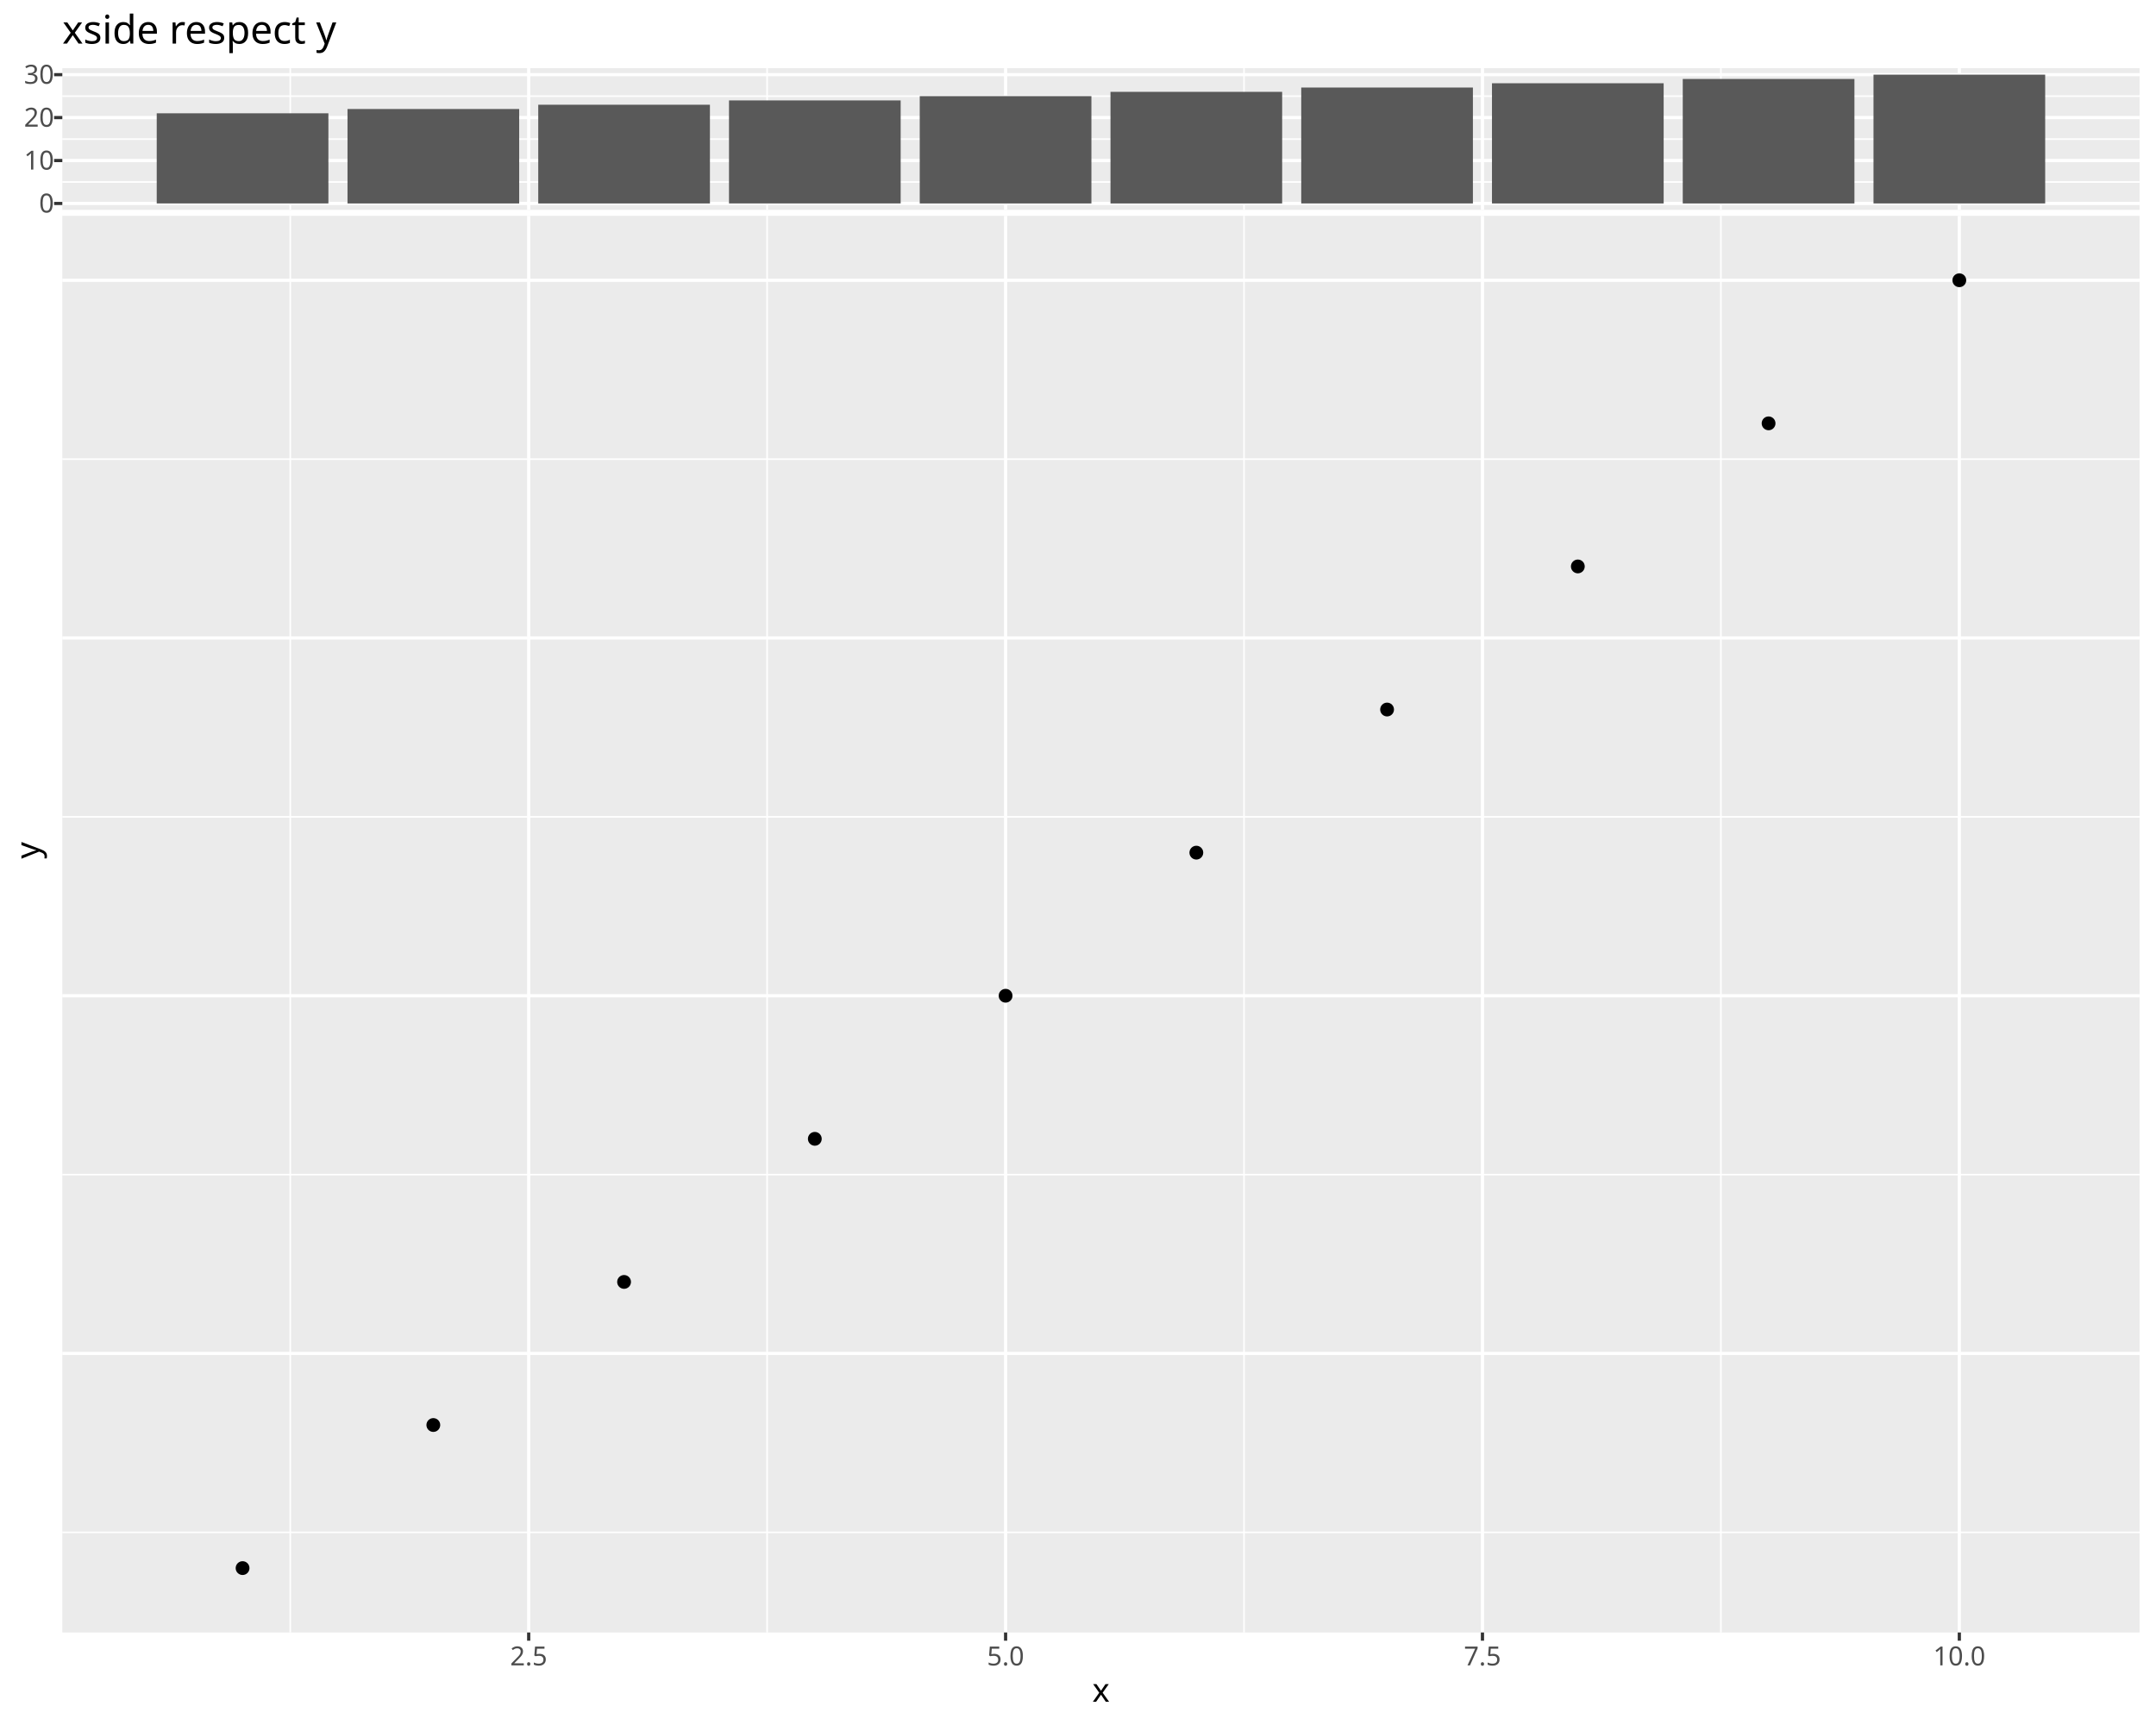
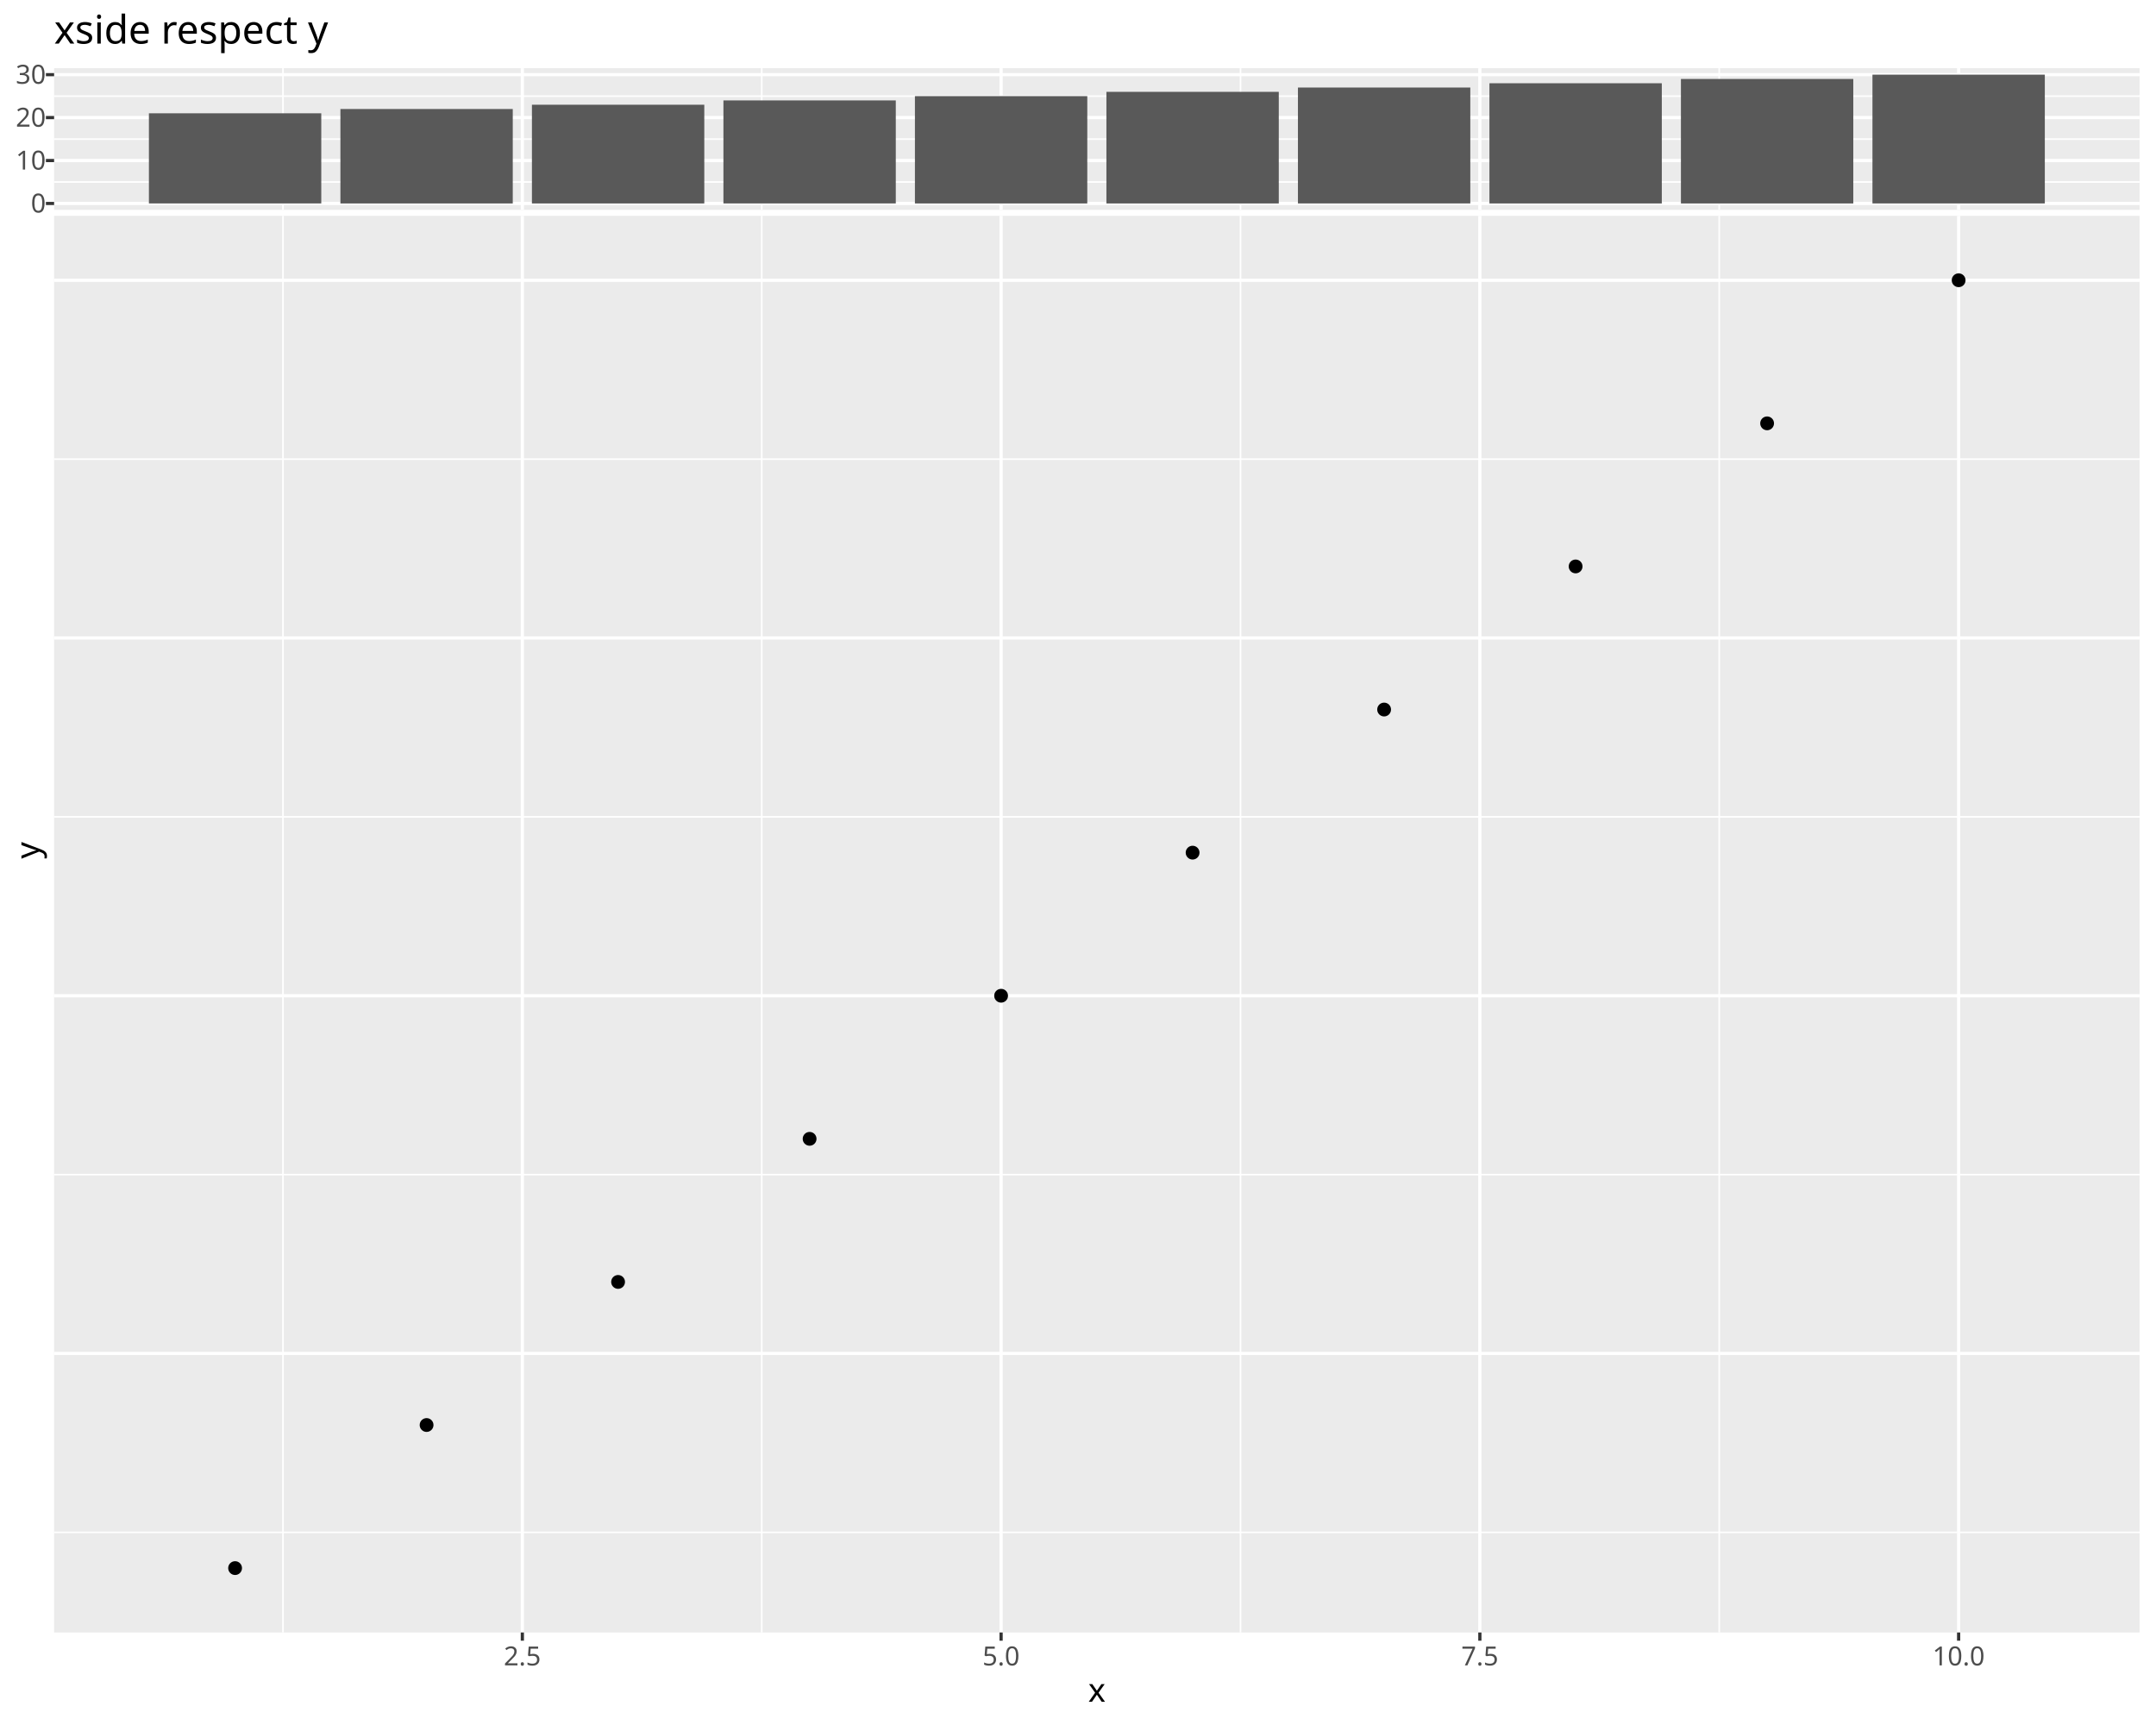
<svg xmlns="http://www.w3.org/2000/svg" class="svglite" data-engine-version="2.0" width="720.00pt" height="576.00pt" viewBox="0 0 720.00 576.00">
  <defs>
    <style type="text/css">
    .svglite line, .svglite polyline, .svglite polygon, .svglite path, .svglite rect, .svglite circle {
      fill: none;
      stroke: #000000;
      stroke-linecap: round;
      stroke-linejoin: round;
      stroke-miterlimit: 10.00;
    }
  </style>
  </defs>
  <rect width="100%" height="100%" style="stroke: none; fill: #FFFFFF;" />
  <defs>
    <clipPath id="cpMC4wMHw3MjAuMDB8MC4wMHw1NzYuMDA=">
      <rect x="0.00" y="0.00" width="720.00" height="576.00" />
    </clipPath>
  </defs>
  <g clip-path="url(#cpMC4wMHw3MjAuMDB8MC4wMHw1NzYuMDA=)">
    <rect x="0.00" y="0.00" width="720.00" height="576.00" style="stroke-width: 1.07; stroke: #FFFFFF; fill: #FFFFFF;" />
  </g>
  <defs>
-     <clipPath id="cpMjAuODF8NzE0LjUyfDIyLjc4fDcwLjA5">
-       <rect x="20.81" y="22.78" width="693.71" height="47.30" />
+     <clipPath id="cpMTguMDd8NzE0LjUyfDIyLjc4fDcwLjA5">
+       <rect x="18.07" y="22.78" width="696.45" height="47.30" />
    </clipPath>
  </defs>
-   <g clip-path="url(#cpMjAuODF8NzE0LjUyfDIyLjc4fDcwLjA5)">
-     <rect x="20.81" y="22.78" width="693.71" height="47.30" style="stroke-width: 1.07; stroke: none; fill: #EBEBEB;" />
-     <polyline points="20.81,60.77 714.52,60.77 " style="stroke-width: 0.53; stroke: #FFFFFF; stroke-linecap: butt;" />
-     <polyline points="20.81,46.44 714.52,46.44 " style="stroke-width: 0.53; stroke: #FFFFFF; stroke-linecap: butt;" />
-     <polyline points="20.81,32.10 714.52,32.10 " style="stroke-width: 0.53; stroke: #FFFFFF; stroke-linecap: butt;" />
-     <polyline points="96.94,70.09 96.94,22.78 " style="stroke-width: 0.53; stroke: #FFFFFF; stroke-linecap: butt;" />
-     <polyline points="256.19,70.09 256.19,22.78 " style="stroke-width: 0.53; stroke: #FFFFFF; stroke-linecap: butt;" />
-     <polyline points="415.44,70.09 415.44,22.78 " style="stroke-width: 0.53; stroke: #FFFFFF; stroke-linecap: butt;" />
-     <polyline points="574.70,70.09 574.70,22.78 " style="stroke-width: 0.53; stroke: #FFFFFF; stroke-linecap: butt;" />
-     <polyline points="20.81,67.94 714.52,67.94 " style="stroke-width: 1.07; stroke: #FFFFFF; stroke-linecap: butt;" />
-     <polyline points="20.81,53.60 714.52,53.60 " style="stroke-width: 1.07; stroke: #FFFFFF; stroke-linecap: butt;" />
-     <polyline points="20.81,39.27 714.52,39.27 " style="stroke-width: 1.07; stroke: #FFFFFF; stroke-linecap: butt;" />
-     <polyline points="20.81,24.93 714.52,24.93 " style="stroke-width: 1.07; stroke: #FFFFFF; stroke-linecap: butt;" />
-     <polyline points="176.56,70.09 176.56,22.78 " style="stroke-width: 1.07; stroke: #FFFFFF; stroke-linecap: butt;" />
-     <polyline points="335.82,70.09 335.82,22.78 " style="stroke-width: 1.07; stroke: #FFFFFF; stroke-linecap: butt;" />
-     <polyline points="495.07,70.09 495.07,22.78 " style="stroke-width: 1.07; stroke: #FFFFFF; stroke-linecap: butt;" />
-     <polyline points="654.32,70.09 654.32,22.78 " style="stroke-width: 1.07; stroke: #FFFFFF; stroke-linecap: butt;" />
-     <rect x="52.34" y="37.83" width="57.33" height="30.10" style="stroke-width: 1.07; stroke: none; stroke-linecap: butt; stroke-linejoin: miter; fill: #595959;" />
-     <rect x="116.05" y="36.40" width="57.33" height="31.54" style="stroke-width: 1.07; stroke: none; stroke-linecap: butt; stroke-linejoin: miter; fill: #595959;" />
-     <rect x="179.75" y="34.97" width="57.33" height="32.97" style="stroke-width: 1.07; stroke: none; stroke-linecap: butt; stroke-linejoin: miter; fill: #595959;" />
-     <rect x="243.45" y="33.53" width="57.33" height="34.40" style="stroke-width: 1.07; stroke: none; stroke-linecap: butt; stroke-linejoin: miter; fill: #595959;" />
-     <rect x="307.15" y="32.10" width="57.33" height="35.84" style="stroke-width: 1.07; stroke: none; stroke-linecap: butt; stroke-linejoin: miter; fill: #595959;" />
-     <rect x="370.85" y="30.67" width="57.33" height="37.27" style="stroke-width: 1.07; stroke: none; stroke-linecap: butt; stroke-linejoin: miter; fill: #595959;" />
-     <rect x="434.55" y="29.23" width="57.33" height="38.70" style="stroke-width: 1.07; stroke: none; stroke-linecap: butt; stroke-linejoin: miter; fill: #595959;" />
-     <rect x="498.25" y="27.80" width="57.33" height="40.14" style="stroke-width: 1.07; stroke: none; stroke-linecap: butt; stroke-linejoin: miter; fill: #595959;" />
-     <rect x="561.96" y="26.37" width="57.33" height="41.57" style="stroke-width: 1.07; stroke: none; stroke-linecap: butt; stroke-linejoin: miter; fill: #595959;" />
-     <rect x="625.66" y="24.93" width="57.33" height="43.00" style="stroke-width: 1.07; stroke: none; stroke-linecap: butt; stroke-linejoin: miter; fill: #595959;" />
+   <g clip-path="url(#cpMTguMDd8NzE0LjUyfDIyLjc4fDcwLjA5)">
+     <rect x="18.07" y="22.78" width="696.45" height="47.30" style="stroke-width: 1.07; stroke: none; fill: #EBEBEB;" />
+     <polyline points="18.07,60.77 714.52,60.77 " style="stroke-width: 0.53; stroke: #FFFFFF; stroke-linecap: butt;" />
+     <polyline points="18.07,46.44 714.52,46.44 " style="stroke-width: 0.53; stroke: #FFFFFF; stroke-linecap: butt;" />
+     <polyline points="18.07,32.10 714.52,32.10 " style="stroke-width: 0.53; stroke: #FFFFFF; stroke-linecap: butt;" />
+     <polyline points="94.50,70.09 94.50,22.78 " style="stroke-width: 0.53; stroke: #FFFFFF; stroke-linecap: butt;" />
+     <polyline points="254.38,70.09 254.38,22.78 " style="stroke-width: 0.53; stroke: #FFFFFF; stroke-linecap: butt;" />
+     <polyline points="414.26,70.09 414.26,22.78 " style="stroke-width: 0.53; stroke: #FFFFFF; stroke-linecap: butt;" />
+     <polyline points="574.14,70.09 574.14,22.78 " style="stroke-width: 0.53; stroke: #FFFFFF; stroke-linecap: butt;" />
+     <polyline points="18.07,67.94 714.52,67.94 " style="stroke-width: 1.07; stroke: #FFFFFF; stroke-linecap: butt;" />
+     <polyline points="18.07,53.60 714.52,53.60 " style="stroke-width: 1.07; stroke: #FFFFFF; stroke-linecap: butt;" />
+     <polyline points="18.07,39.27 714.52,39.27 " style="stroke-width: 1.07; stroke: #FFFFFF; stroke-linecap: butt;" />
+     <polyline points="18.07,24.93 714.52,24.93 " style="stroke-width: 1.07; stroke: #FFFFFF; stroke-linecap: butt;" />
+     <polyline points="174.44,70.09 174.44,22.78 " style="stroke-width: 1.07; stroke: #FFFFFF; stroke-linecap: butt;" />
+     <polyline points="334.32,70.09 334.32,22.78 " style="stroke-width: 1.07; stroke: #FFFFFF; stroke-linecap: butt;" />
+     <polyline points="494.20,70.09 494.20,22.78 " style="stroke-width: 1.07; stroke: #FFFFFF; stroke-linecap: butt;" />
+     <polyline points="654.09,70.09 654.09,22.78 " style="stroke-width: 1.07; stroke: #FFFFFF; stroke-linecap: butt;" />
+     <rect x="49.73" y="37.83" width="57.56" height="30.10" style="stroke-width: 1.07; stroke: none; stroke-linecap: butt; stroke-linejoin: miter; fill: #595959;" />
+     <rect x="113.68" y="36.40" width="57.56" height="31.54" style="stroke-width: 1.07; stroke: none; stroke-linecap: butt; stroke-linejoin: miter; fill: #595959;" />
+     <rect x="177.64" y="34.97" width="57.56" height="32.97" style="stroke-width: 1.07; stroke: none; stroke-linecap: butt; stroke-linejoin: miter; fill: #595959;" />
+     <rect x="241.59" y="33.53" width="57.56" height="34.40" style="stroke-width: 1.07; stroke: none; stroke-linecap: butt; stroke-linejoin: miter; fill: #595959;" />
+     <rect x="305.54" y="32.10" width="57.56" height="35.84" style="stroke-width: 1.07; stroke: none; stroke-linecap: butt; stroke-linejoin: miter; fill: #595959;" />
+     <rect x="369.49" y="30.67" width="57.56" height="37.27" style="stroke-width: 1.07; stroke: none; stroke-linecap: butt; stroke-linejoin: miter; fill: #595959;" />
+     <rect x="433.45" y="29.23" width="57.56" height="38.70" style="stroke-width: 1.07; stroke: none; stroke-linecap: butt; stroke-linejoin: miter; fill: #595959;" />
+     <rect x="497.40" y="27.80" width="57.56" height="40.14" style="stroke-width: 1.07; stroke: none; stroke-linecap: butt; stroke-linejoin: miter; fill: #595959;" />
+     <rect x="561.35" y="26.37" width="57.56" height="41.57" style="stroke-width: 1.07; stroke: none; stroke-linecap: butt; stroke-linejoin: miter; fill: #595959;" />
+     <rect x="625.31" y="24.93" width="57.56" height="43.00" style="stroke-width: 1.07; stroke: none; stroke-linecap: butt; stroke-linejoin: miter; fill: #595959;" />
  </g>
  <g clip-path="url(#cpMC4wMHw3MjAuMDB8MC4wMHw1NzYuMDA=)">
</g>
  <defs>
-     <clipPath id="cpMjAuODF8NzE0LjUyfDcyLjA4fDU0NS4xMQ==">
-       <rect x="20.81" y="72.08" width="693.71" height="473.03" />
+     <clipPath id="cpMTguMDd8NzE0LjUyfDcyLjA4fDU0NS4xMQ==">
+       <rect x="18.07" y="72.08" width="696.45" height="473.03" />
    </clipPath>
  </defs>
-   <g clip-path="url(#cpMjAuODF8NzE0LjUyfDcyLjA4fDU0NS4xMQ==)">
-     <rect x="20.81" y="72.08" width="693.71" height="473.03" style="stroke-width: 1.07; stroke: none; fill: #EBEBEB;" />
-     <polyline points="20.81,511.67 714.52,511.67 " style="stroke-width: 0.53; stroke: #FFFFFF; stroke-linecap: butt;" />
-     <polyline points="20.81,392.21 714.52,392.21 " style="stroke-width: 0.53; stroke: #FFFFFF; stroke-linecap: butt;" />
-     <polyline points="20.81,272.76 714.52,272.76 " style="stroke-width: 0.53; stroke: #FFFFFF; stroke-linecap: butt;" />
-     <polyline points="20.81,153.31 714.52,153.31 " style="stroke-width: 0.53; stroke: #FFFFFF; stroke-linecap: butt;" />
-     <polyline points="96.94,545.11 96.94,72.08 " style="stroke-width: 0.53; stroke: #FFFFFF; stroke-linecap: butt;" />
-     <polyline points="256.19,545.11 256.19,72.08 " style="stroke-width: 0.53; stroke: #FFFFFF; stroke-linecap: butt;" />
-     <polyline points="415.44,545.11 415.44,72.08 " style="stroke-width: 0.53; stroke: #FFFFFF; stroke-linecap: butt;" />
-     <polyline points="574.70,545.11 574.70,72.08 " style="stroke-width: 0.53; stroke: #FFFFFF; stroke-linecap: butt;" />
-     <polyline points="20.81,451.94 714.52,451.94 " style="stroke-width: 1.07; stroke: #FFFFFF; stroke-linecap: butt;" />
-     <polyline points="20.81,332.49 714.52,332.49 " style="stroke-width: 1.07; stroke: #FFFFFF; stroke-linecap: butt;" />
-     <polyline points="20.81,213.03 714.52,213.03 " style="stroke-width: 1.07; stroke: #FFFFFF; stroke-linecap: butt;" />
-     <polyline points="20.81,93.58 714.52,93.58 " style="stroke-width: 1.07; stroke: #FFFFFF; stroke-linecap: butt;" />
-     <polyline points="176.56,545.11 176.56,72.08 " style="stroke-width: 1.07; stroke: #FFFFFF; stroke-linecap: butt;" />
-     <polyline points="335.82,545.11 335.82,72.08 " style="stroke-width: 1.07; stroke: #FFFFFF; stroke-linecap: butt;" />
-     <polyline points="495.07,545.11 495.07,72.08 " style="stroke-width: 1.07; stroke: #FFFFFF; stroke-linecap: butt;" />
-     <polyline points="654.32,545.11 654.32,72.08 " style="stroke-width: 1.07; stroke: #FFFFFF; stroke-linecap: butt;" />
-     <circle cx="81.01" cy="523.61" r="1.95" style="stroke-width: 0.71; fill: #000000;" />
-     <circle cx="144.71" cy="475.83" r="1.95" style="stroke-width: 0.71; fill: #000000;" />
-     <circle cx="208.41" cy="428.05" r="1.95" style="stroke-width: 0.71; fill: #000000;" />
-     <circle cx="272.11" cy="380.27" r="1.95" style="stroke-width: 0.71; fill: #000000;" />
-     <circle cx="335.82" cy="332.49" r="1.95" style="stroke-width: 0.71; fill: #000000;" />
-     <circle cx="399.52" cy="284.71" r="1.95" style="stroke-width: 0.71; fill: #000000;" />
-     <circle cx="463.22" cy="236.92" r="1.95" style="stroke-width: 0.71; fill: #000000;" />
-     <circle cx="526.92" cy="189.14" r="1.95" style="stroke-width: 0.71; fill: #000000;" />
-     <circle cx="590.62" cy="141.36" r="1.95" style="stroke-width: 0.71; fill: #000000;" />
-     <circle cx="654.32" cy="93.58" r="1.95" style="stroke-width: 0.71; fill: #000000;" />
+   <g clip-path="url(#cpMTguMDd8NzE0LjUyfDcyLjA4fDU0NS4xMQ==)">
+     <rect x="18.07" y="72.08" width="696.45" height="473.03" style="stroke-width: 1.07; stroke: none; fill: #EBEBEB;" />
+     <polyline points="18.07,511.67 714.52,511.67 " style="stroke-width: 0.53; stroke: #FFFFFF; stroke-linecap: butt;" />
+     <polyline points="18.07,392.21 714.52,392.21 " style="stroke-width: 0.53; stroke: #FFFFFF; stroke-linecap: butt;" />
+     <polyline points="18.07,272.76 714.52,272.76 " style="stroke-width: 0.53; stroke: #FFFFFF; stroke-linecap: butt;" />
+     <polyline points="18.07,153.31 714.52,153.31 " style="stroke-width: 0.53; stroke: #FFFFFF; stroke-linecap: butt;" />
+     <polyline points="94.50,545.11 94.50,72.08 " style="stroke-width: 0.53; stroke: #FFFFFF; stroke-linecap: butt;" />
+     <polyline points="254.38,545.11 254.38,72.08 " style="stroke-width: 0.53; stroke: #FFFFFF; stroke-linecap: butt;" />
+     <polyline points="414.26,545.11 414.26,72.08 " style="stroke-width: 0.53; stroke: #FFFFFF; stroke-linecap: butt;" />
+     <polyline points="574.14,545.11 574.14,72.08 " style="stroke-width: 0.53; stroke: #FFFFFF; stroke-linecap: butt;" />
+     <polyline points="18.07,451.94 714.52,451.94 " style="stroke-width: 1.07; stroke: #FFFFFF; stroke-linecap: butt;" />
+     <polyline points="18.07,332.49 714.52,332.49 " style="stroke-width: 1.07; stroke: #FFFFFF; stroke-linecap: butt;" />
+     <polyline points="18.07,213.03 714.52,213.03 " style="stroke-width: 1.07; stroke: #FFFFFF; stroke-linecap: butt;" />
+     <polyline points="18.07,93.58 714.52,93.58 " style="stroke-width: 1.07; stroke: #FFFFFF; stroke-linecap: butt;" />
+     <polyline points="174.44,545.11 174.44,72.08 " style="stroke-width: 1.07; stroke: #FFFFFF; stroke-linecap: butt;" />
+     <polyline points="334.32,545.11 334.32,72.08 " style="stroke-width: 1.07; stroke: #FFFFFF; stroke-linecap: butt;" />
+     <polyline points="494.20,545.11 494.20,72.08 " style="stroke-width: 1.07; stroke: #FFFFFF; stroke-linecap: butt;" />
+     <polyline points="654.09,545.11 654.09,72.08 " style="stroke-width: 1.07; stroke: #FFFFFF; stroke-linecap: butt;" />
+     <circle cx="78.51" cy="523.61" r="1.95" style="stroke-width: 0.71; fill: #000000;" />
+     <circle cx="142.46" cy="475.83" r="1.95" style="stroke-width: 0.71; fill: #000000;" />
+     <circle cx="206.41" cy="428.05" r="1.95" style="stroke-width: 0.71; fill: #000000;" />
+     <circle cx="270.37" cy="380.27" r="1.95" style="stroke-width: 0.71; fill: #000000;" />
+     <circle cx="334.32" cy="332.49" r="1.95" style="stroke-width: 0.71; fill: #000000;" />
+     <circle cx="398.27" cy="284.71" r="1.95" style="stroke-width: 0.71; fill: #000000;" />
+     <circle cx="462.23" cy="236.92" r="1.95" style="stroke-width: 0.71; fill: #000000;" />
+     <circle cx="526.18" cy="189.14" r="1.95" style="stroke-width: 0.71; fill: #000000;" />
+     <circle cx="590.13" cy="141.36" r="1.95" style="stroke-width: 0.71; fill: #000000;" />
+     <circle cx="654.09" cy="93.58" r="1.95" style="stroke-width: 0.71; fill: #000000;" />
  </g>
  <g clip-path="url(#cpMC4wMHw3MjAuMDB8MC4wMHw1NzYuMDA=)">
-     <polyline points="176.56,547.85 176.56,545.11 " style="stroke-width: 1.07; stroke: #333333; stroke-linecap: butt;" />
-     <polyline points="335.82,547.85 335.82,545.11 " style="stroke-width: 1.07; stroke: #333333; stroke-linecap: butt;" />
-     <polyline points="495.07,547.85 495.07,545.11 " style="stroke-width: 1.07; stroke: #333333; stroke-linecap: butt;" />
-     <polyline points="654.32,547.85 654.32,545.11 " style="stroke-width: 1.07; stroke: #333333; stroke-linecap: butt;" />
-     <text x="176.56" y="556.10" text-anchor="middle" style="font-size: 8.80px; fill: #4D4D4D; font-family: sans;" textLength="12.23px" lengthAdjust="spacingAndGlyphs">2.5</text>
-     <text x="335.82" y="556.10" text-anchor="middle" style="font-size: 8.80px; fill: #4D4D4D; font-family: sans;" textLength="12.23px" lengthAdjust="spacingAndGlyphs">5.0</text>
-     <text x="495.07" y="556.10" text-anchor="middle" style="font-size: 8.80px; fill: #4D4D4D; font-family: sans;" textLength="12.23px" lengthAdjust="spacingAndGlyphs">7.5</text>
-     <text x="654.32" y="556.10" text-anchor="middle" style="font-size: 8.80px; fill: #4D4D4D; font-family: sans;" textLength="17.13px" lengthAdjust="spacingAndGlyphs">10.0</text>
-     <text x="18.07" y="70.96" text-anchor="end" style="font-size: 8.80px; fill: #4D4D4D; font-family: sans;" textLength="4.89px" lengthAdjust="spacingAndGlyphs">0</text>
-     <text x="18.07" y="56.63" text-anchor="end" style="font-size: 8.80px; fill: #4D4D4D; font-family: sans;" textLength="9.79px" lengthAdjust="spacingAndGlyphs">10</text>
-     <text x="18.07" y="42.30" text-anchor="end" style="font-size: 8.80px; fill: #4D4D4D; font-family: sans;" textLength="9.79px" lengthAdjust="spacingAndGlyphs">20</text>
-     <text x="18.07" y="27.96" text-anchor="end" style="font-size: 8.80px; fill: #4D4D4D; font-family: sans;" textLength="9.79px" lengthAdjust="spacingAndGlyphs">30</text>
-     <polyline points="18.07,67.94 20.81,67.94 " style="stroke-width: 1.07; stroke: #333333; stroke-linecap: butt;" />
-     <polyline points="18.07,53.60 20.81,53.60 " style="stroke-width: 1.07; stroke: #333333; stroke-linecap: butt;" />
-     <polyline points="18.07,39.27 20.81,39.27 " style="stroke-width: 1.07; stroke: #333333; stroke-linecap: butt;" />
-     <polyline points="18.07,24.93 20.81,24.93 " style="stroke-width: 1.07; stroke: #333333; stroke-linecap: butt;" />
-     <text x="367.67" y="568.24" text-anchor="middle" style="font-size: 11.00px; font-family: sans;" textLength="5.50px" lengthAdjust="spacingAndGlyphs">x</text>
+     <polyline points="174.44,547.85 174.44,545.11 " style="stroke-width: 1.07; stroke: #333333; stroke-linecap: butt;" />
+     <polyline points="334.32,547.85 334.32,545.11 " style="stroke-width: 1.07; stroke: #333333; stroke-linecap: butt;" />
+     <polyline points="494.20,547.85 494.20,545.11 " style="stroke-width: 1.07; stroke: #333333; stroke-linecap: butt;" />
+     <polyline points="654.09,547.85 654.09,545.11 " style="stroke-width: 1.07; stroke: #333333; stroke-linecap: butt;" />
+     <text x="174.44" y="556.10" text-anchor="middle" style="font-size: 8.80px; fill: #4D4D4D; font-family: sans;" textLength="12.23px" lengthAdjust="spacingAndGlyphs">2.5</text>
+     <text x="334.32" y="556.10" text-anchor="middle" style="font-size: 8.80px; fill: #4D4D4D; font-family: sans;" textLength="12.23px" lengthAdjust="spacingAndGlyphs">5.0</text>
+     <text x="494.20" y="556.10" text-anchor="middle" style="font-size: 8.80px; fill: #4D4D4D; font-family: sans;" textLength="12.23px" lengthAdjust="spacingAndGlyphs">7.5</text>
+     <text x="654.09" y="556.10" text-anchor="middle" style="font-size: 8.80px; fill: #4D4D4D; font-family: sans;" textLength="17.13px" lengthAdjust="spacingAndGlyphs">10.0</text>
+     <text x="15.33" y="70.96" text-anchor="end" style="font-size: 8.80px; fill: #4D4D4D; font-family: sans;" textLength="4.89px" lengthAdjust="spacingAndGlyphs">0</text>
+     <text x="15.33" y="56.63" text-anchor="end" style="font-size: 8.80px; fill: #4D4D4D; font-family: sans;" textLength="9.79px" lengthAdjust="spacingAndGlyphs">10</text>
+     <text x="15.33" y="42.30" text-anchor="end" style="font-size: 8.80px; fill: #4D4D4D; font-family: sans;" textLength="9.79px" lengthAdjust="spacingAndGlyphs">20</text>
+     <text x="15.33" y="27.96" text-anchor="end" style="font-size: 8.80px; fill: #4D4D4D; font-family: sans;" textLength="9.79px" lengthAdjust="spacingAndGlyphs">30</text>
+     <polyline points="15.33,67.94 18.07,67.94 " style="stroke-width: 1.07; stroke: #333333; stroke-linecap: butt;" />
+     <polyline points="15.33,53.60 18.07,53.60 " style="stroke-width: 1.07; stroke: #333333; stroke-linecap: butt;" />
+     <polyline points="15.33,39.27 18.07,39.27 " style="stroke-width: 1.07; stroke: #333333; stroke-linecap: butt;" />
+     <polyline points="15.33,24.93 18.07,24.93 " style="stroke-width: 1.07; stroke: #333333; stroke-linecap: butt;" />
+     <text x="366.30" y="568.24" text-anchor="middle" style="font-size: 11.00px; font-family: sans;" textLength="5.50px" lengthAdjust="spacingAndGlyphs">x</text>
    <text transform="translate(13.05,283.95) rotate(-90)" text-anchor="middle" style="font-size: 11.00px; font-family: sans;" textLength="5.50px" lengthAdjust="spacingAndGlyphs">y</text>
-     <text x="20.81" y="14.56" style="font-size: 13.20px; font-family: sans;" textLength="88.06px" lengthAdjust="spacingAndGlyphs">xside respect y</text>
+     <text x="18.07" y="14.56" style="font-size: 13.20px; font-family: sans;" textLength="88.06px" lengthAdjust="spacingAndGlyphs">xside respect y</text>
  </g>
</svg>
